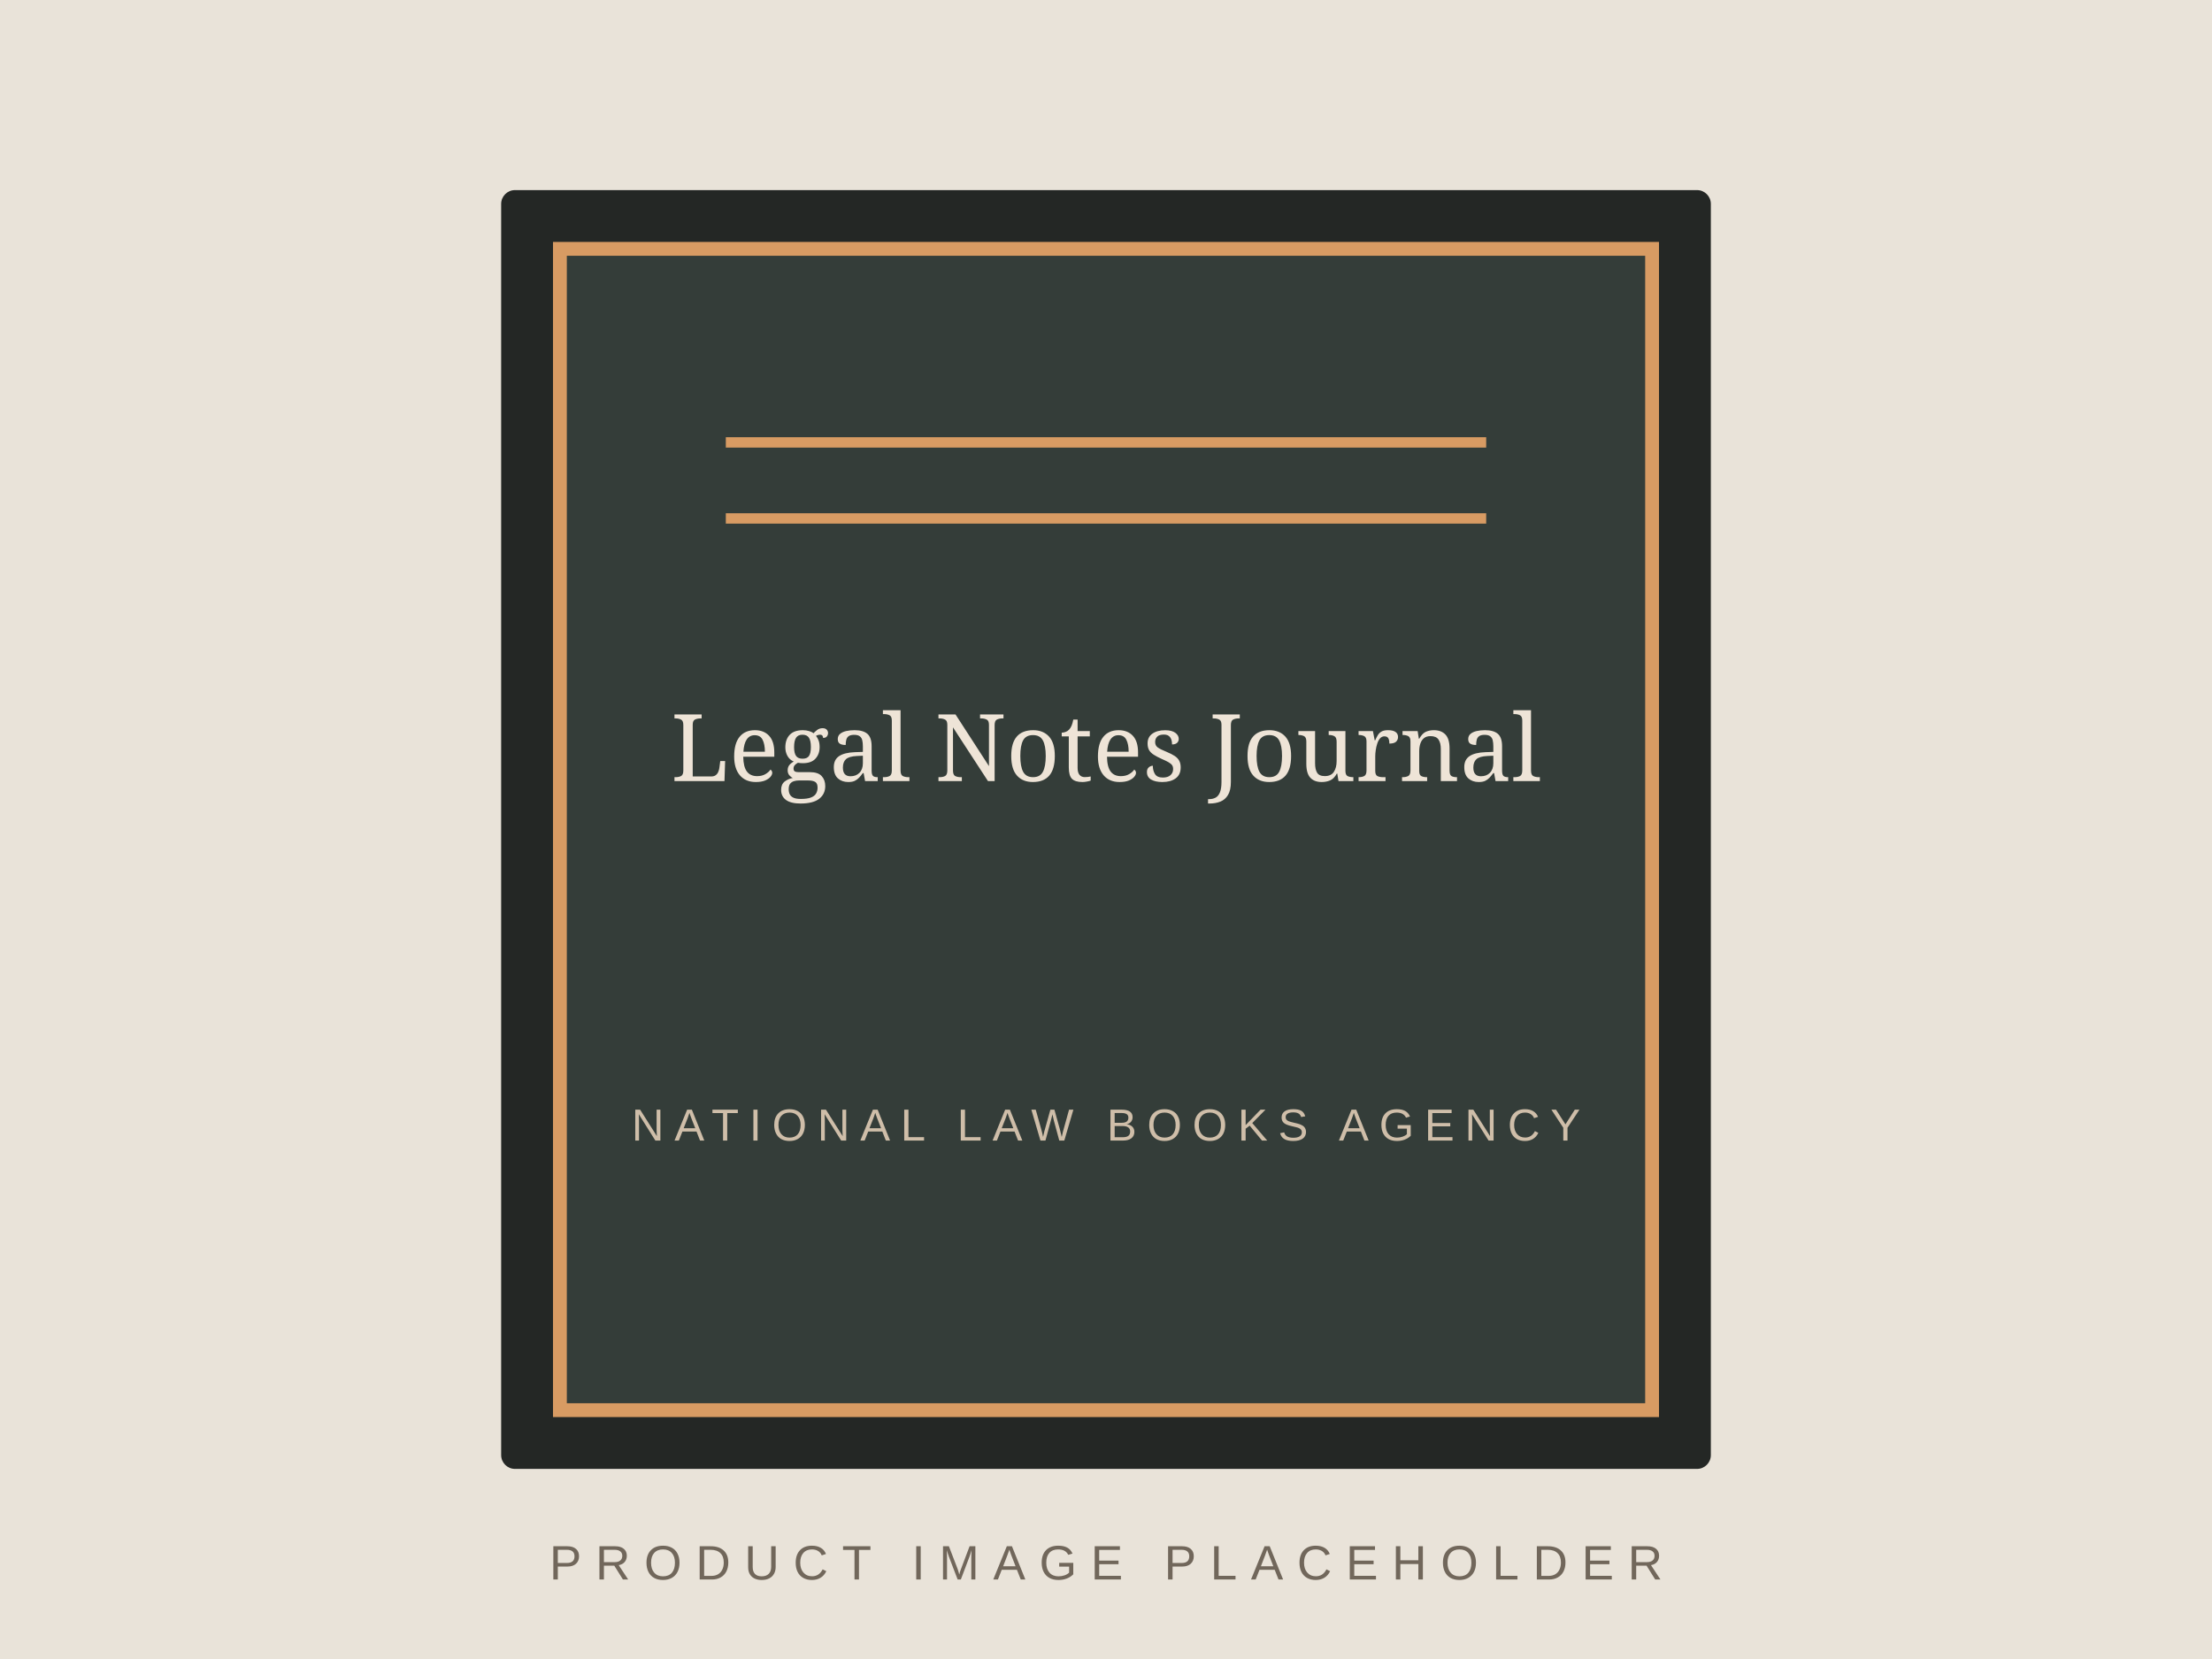
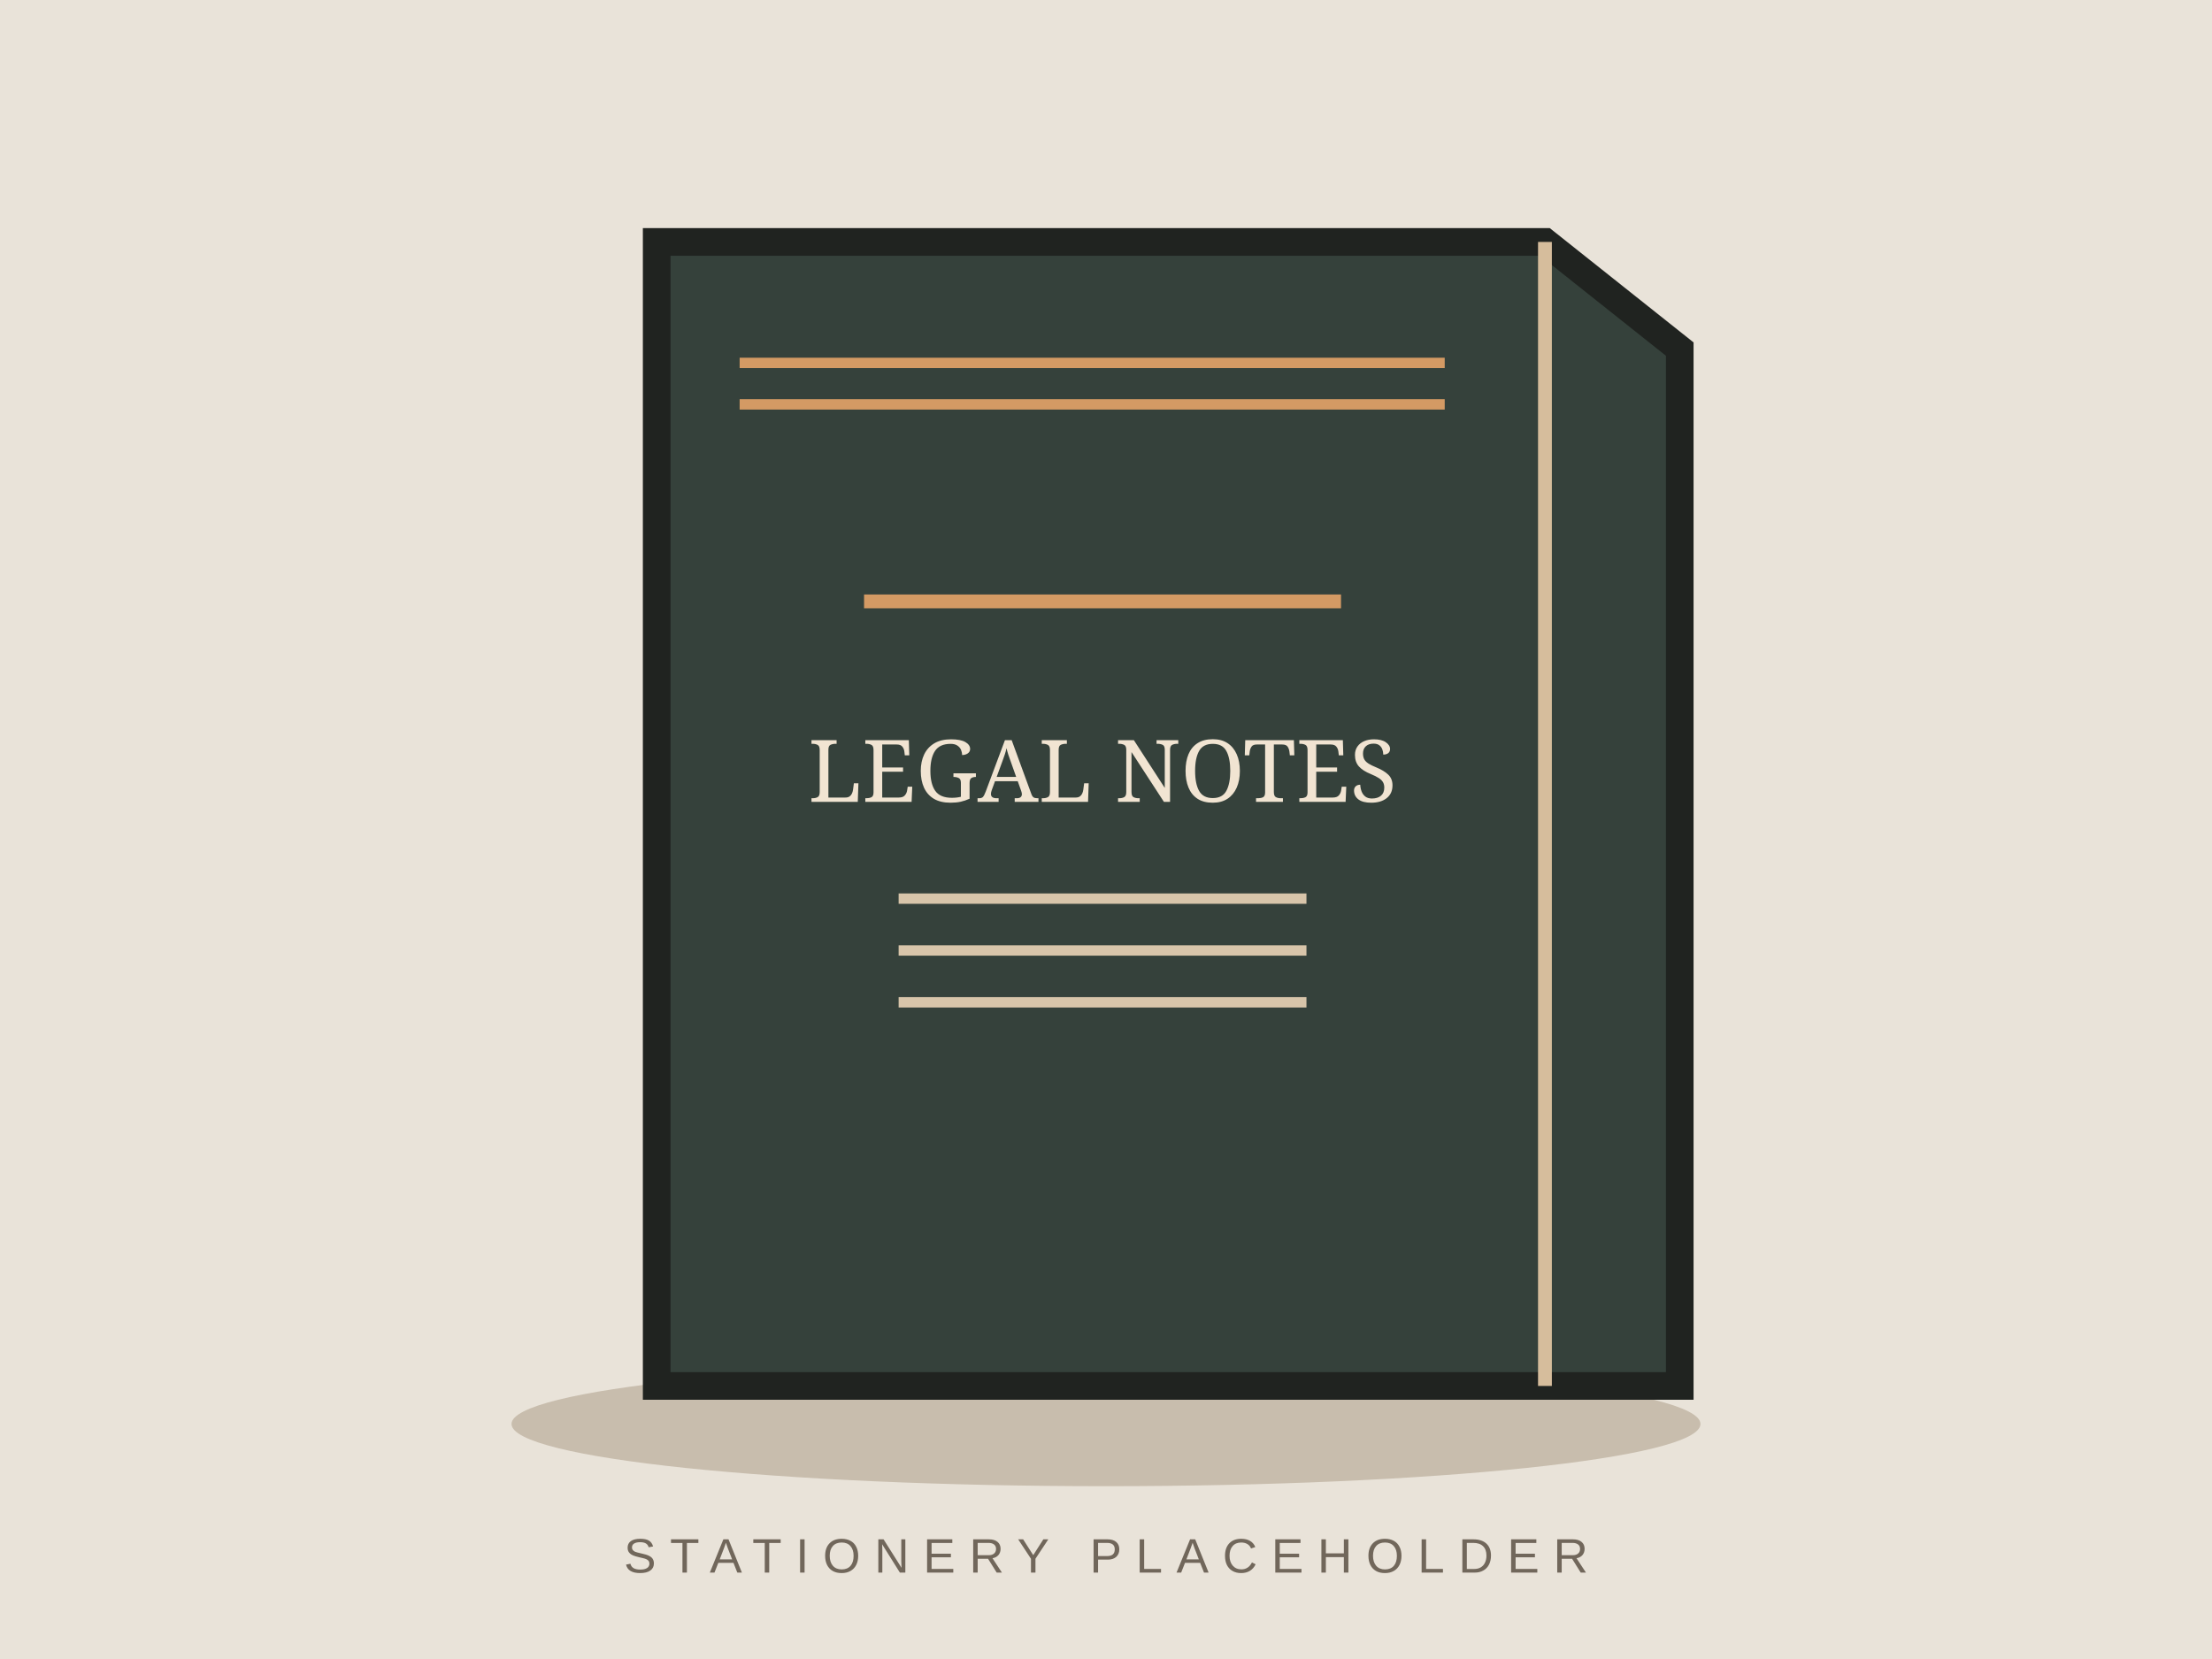
- <svg xmlns="http://www.w3.org/2000/svg" viewBox="0 0 640 480">
+ <svg xmlns="http://www.w3.org/2000/svg" viewBox="0 0 640 480" role="img" aria-labelledby="title">
  <rect width="640" height="480" fill="#e9e3d9" />
-   <rect x="145" y="55" width="350" height="370" rx="4" fill="#242725" />
-   <rect x="162" y="72" width="316" height="336" fill="#343d39" stroke="#d89b63" stroke-width="4" />
-   <path d="M210 128h220M210 150h220" stroke="#d89b63" stroke-width="3" />
-   <text x="320" y="226" text-anchor="middle" fill="#eee4d7" font-family="Georgia" font-size="27">Legal Notes Journal</text>
-   <text x="320" y="330" text-anchor="middle" fill="#cfbea9" font-family="Arial" font-size="13" letter-spacing="3">NATIONAL LAW BOOKS AGENCY</text>
-   <text x="320" y="457" text-anchor="middle" fill="#71675b" font-family="Arial" font-size="14" letter-spacing="4">PRODUCT IMAGE PLACEHOLDER</text>
+   <ellipse cx="320" cy="412" rx="172" ry="18" fill="#c8bdad" />
+   <path d="M190 70h257l39 31v300H190z" fill="#35413b" stroke="#202320" stroke-width="8" />
+   <path d="M447 70v331" stroke="#d6bd9c" stroke-width="4" />
+   <path d="M214 105h204m-204 12h204" stroke="#d49a64" stroke-width="3" />
+   <path d="M250 174h138" stroke="#d49a64" stroke-width="4" />
+   <text x="319" y="232" fill="#f1e4d2" text-anchor="middle" font-family="Georgia,serif" font-size="25">LEGAL NOTES</text>
+   <path d="M260 260h118m-118 15h118m-118 15h118" stroke="#d8c5aa" stroke-width="3" />
+   <text x="320" y="455" fill="#71675b" text-anchor="middle" font-family="Arial,sans-serif" font-size="14" letter-spacing="4">STATIONERY PLACEHOLDER</text>
</svg>
